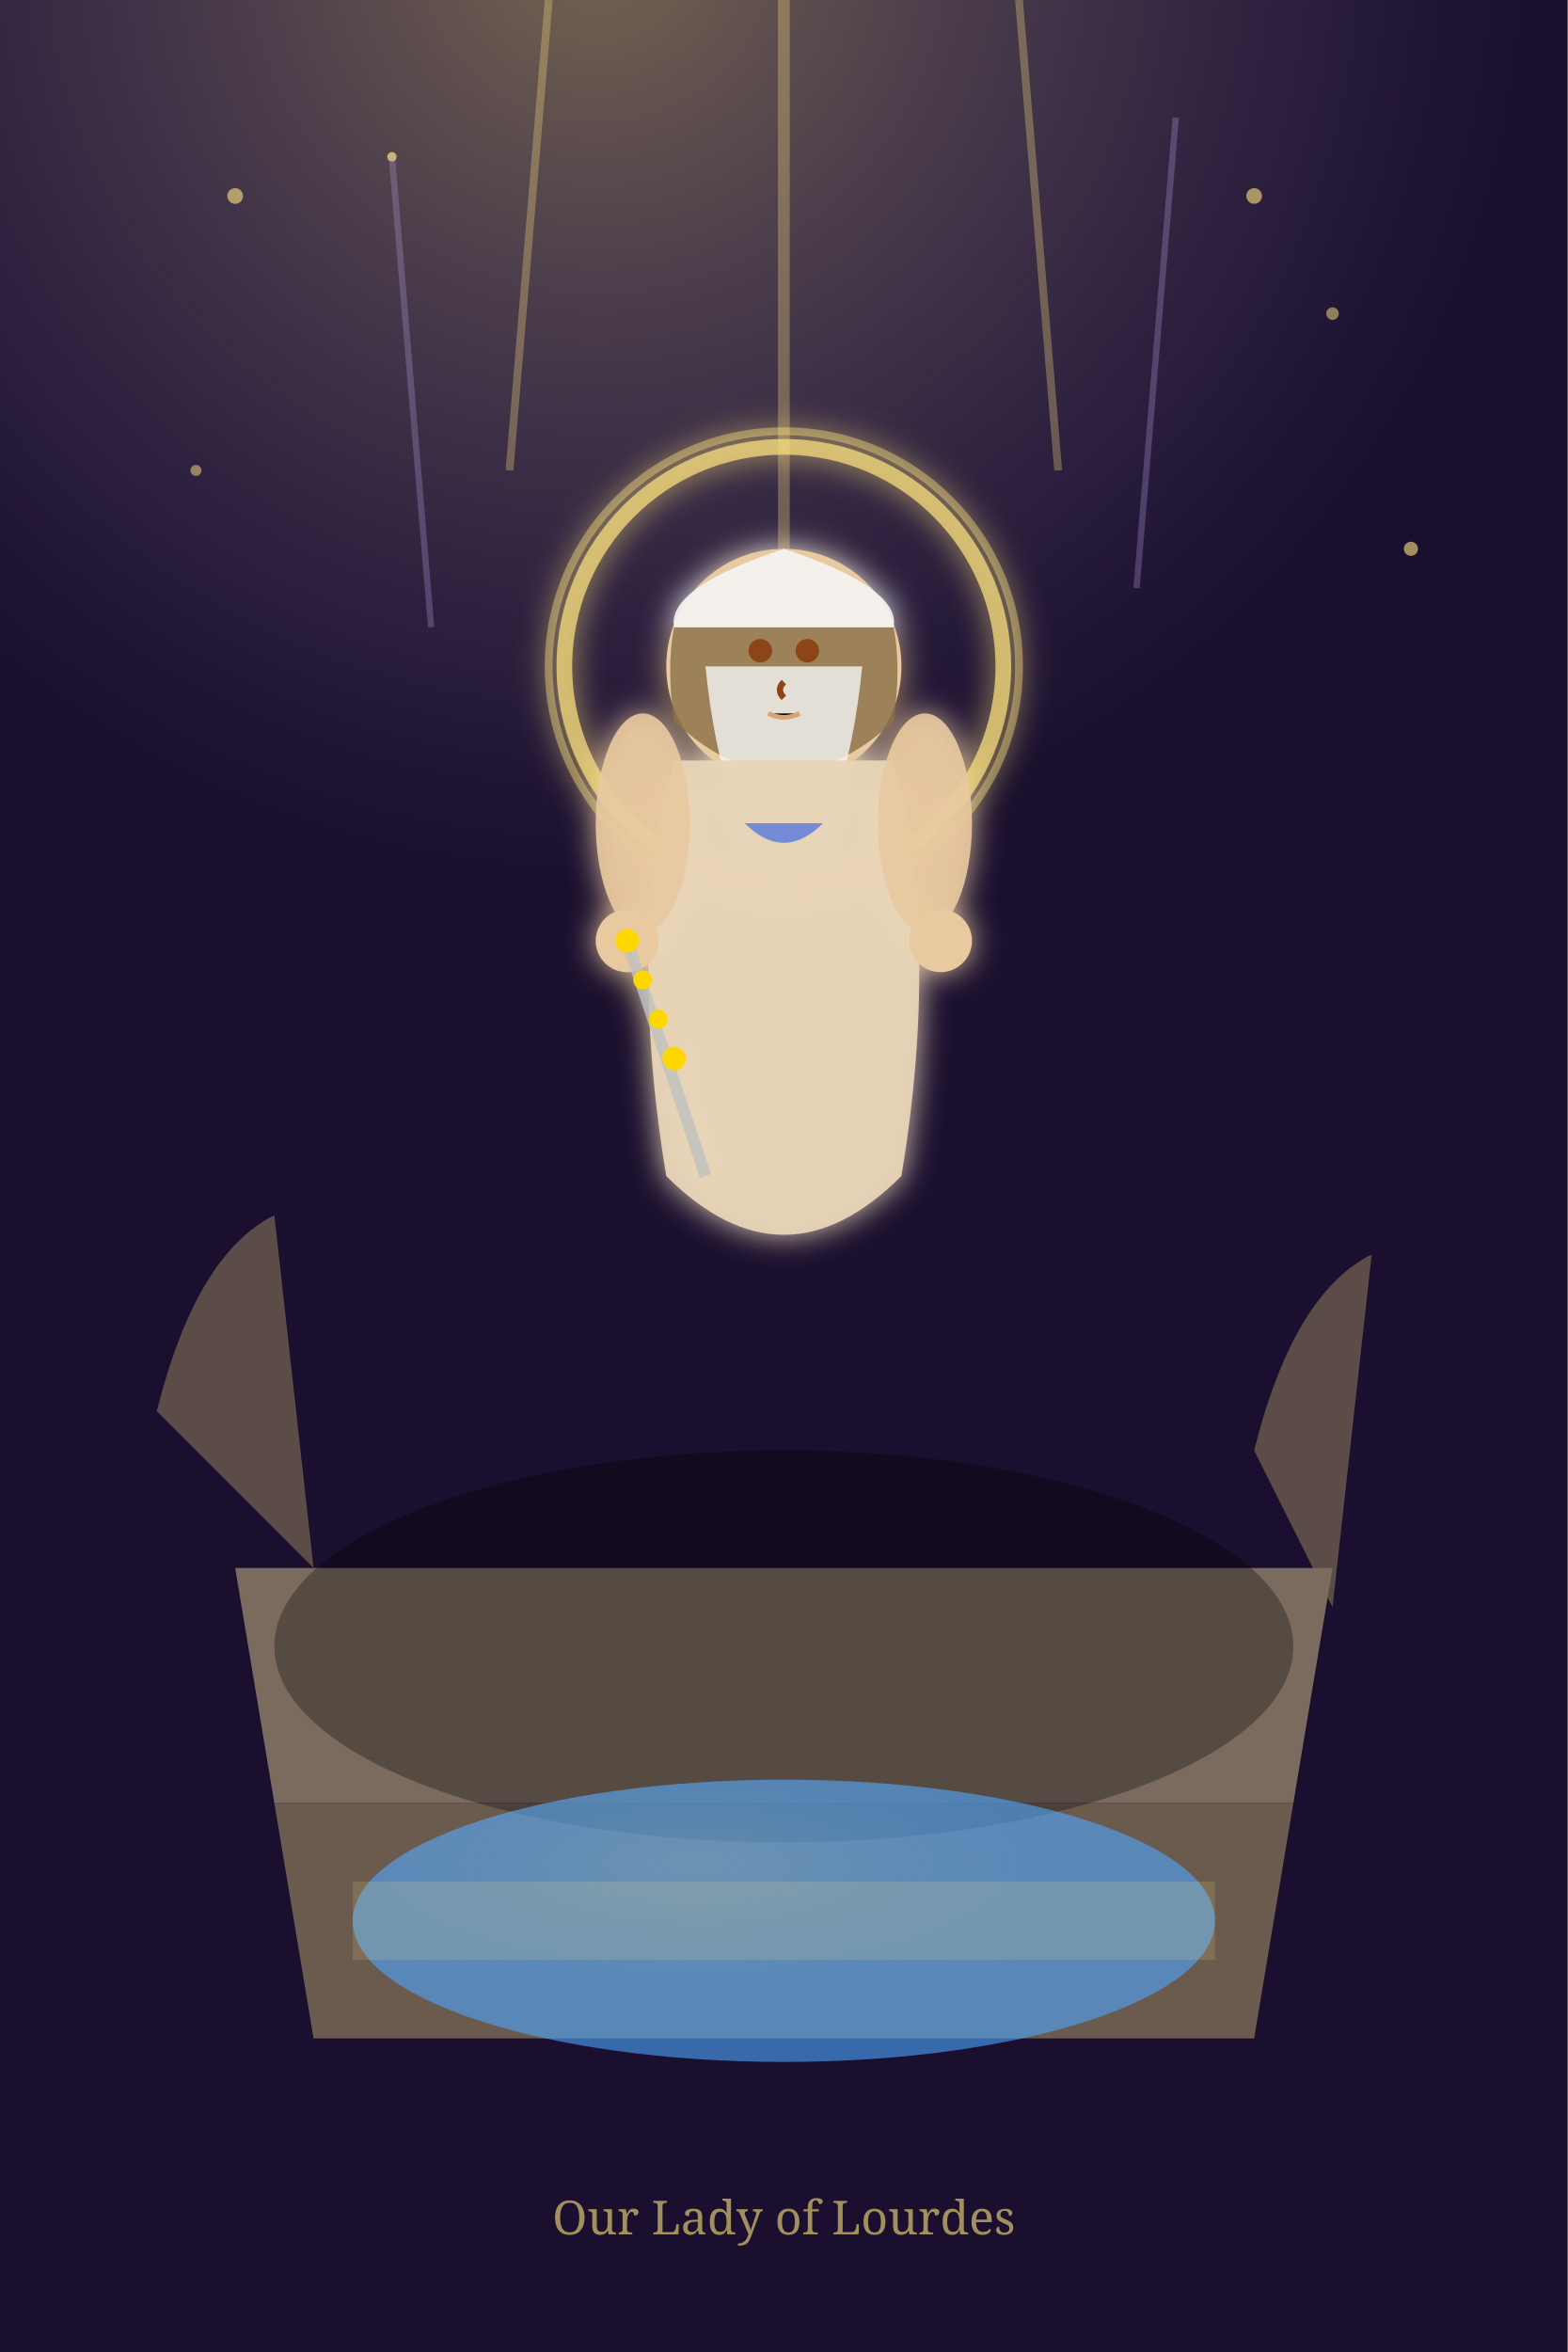
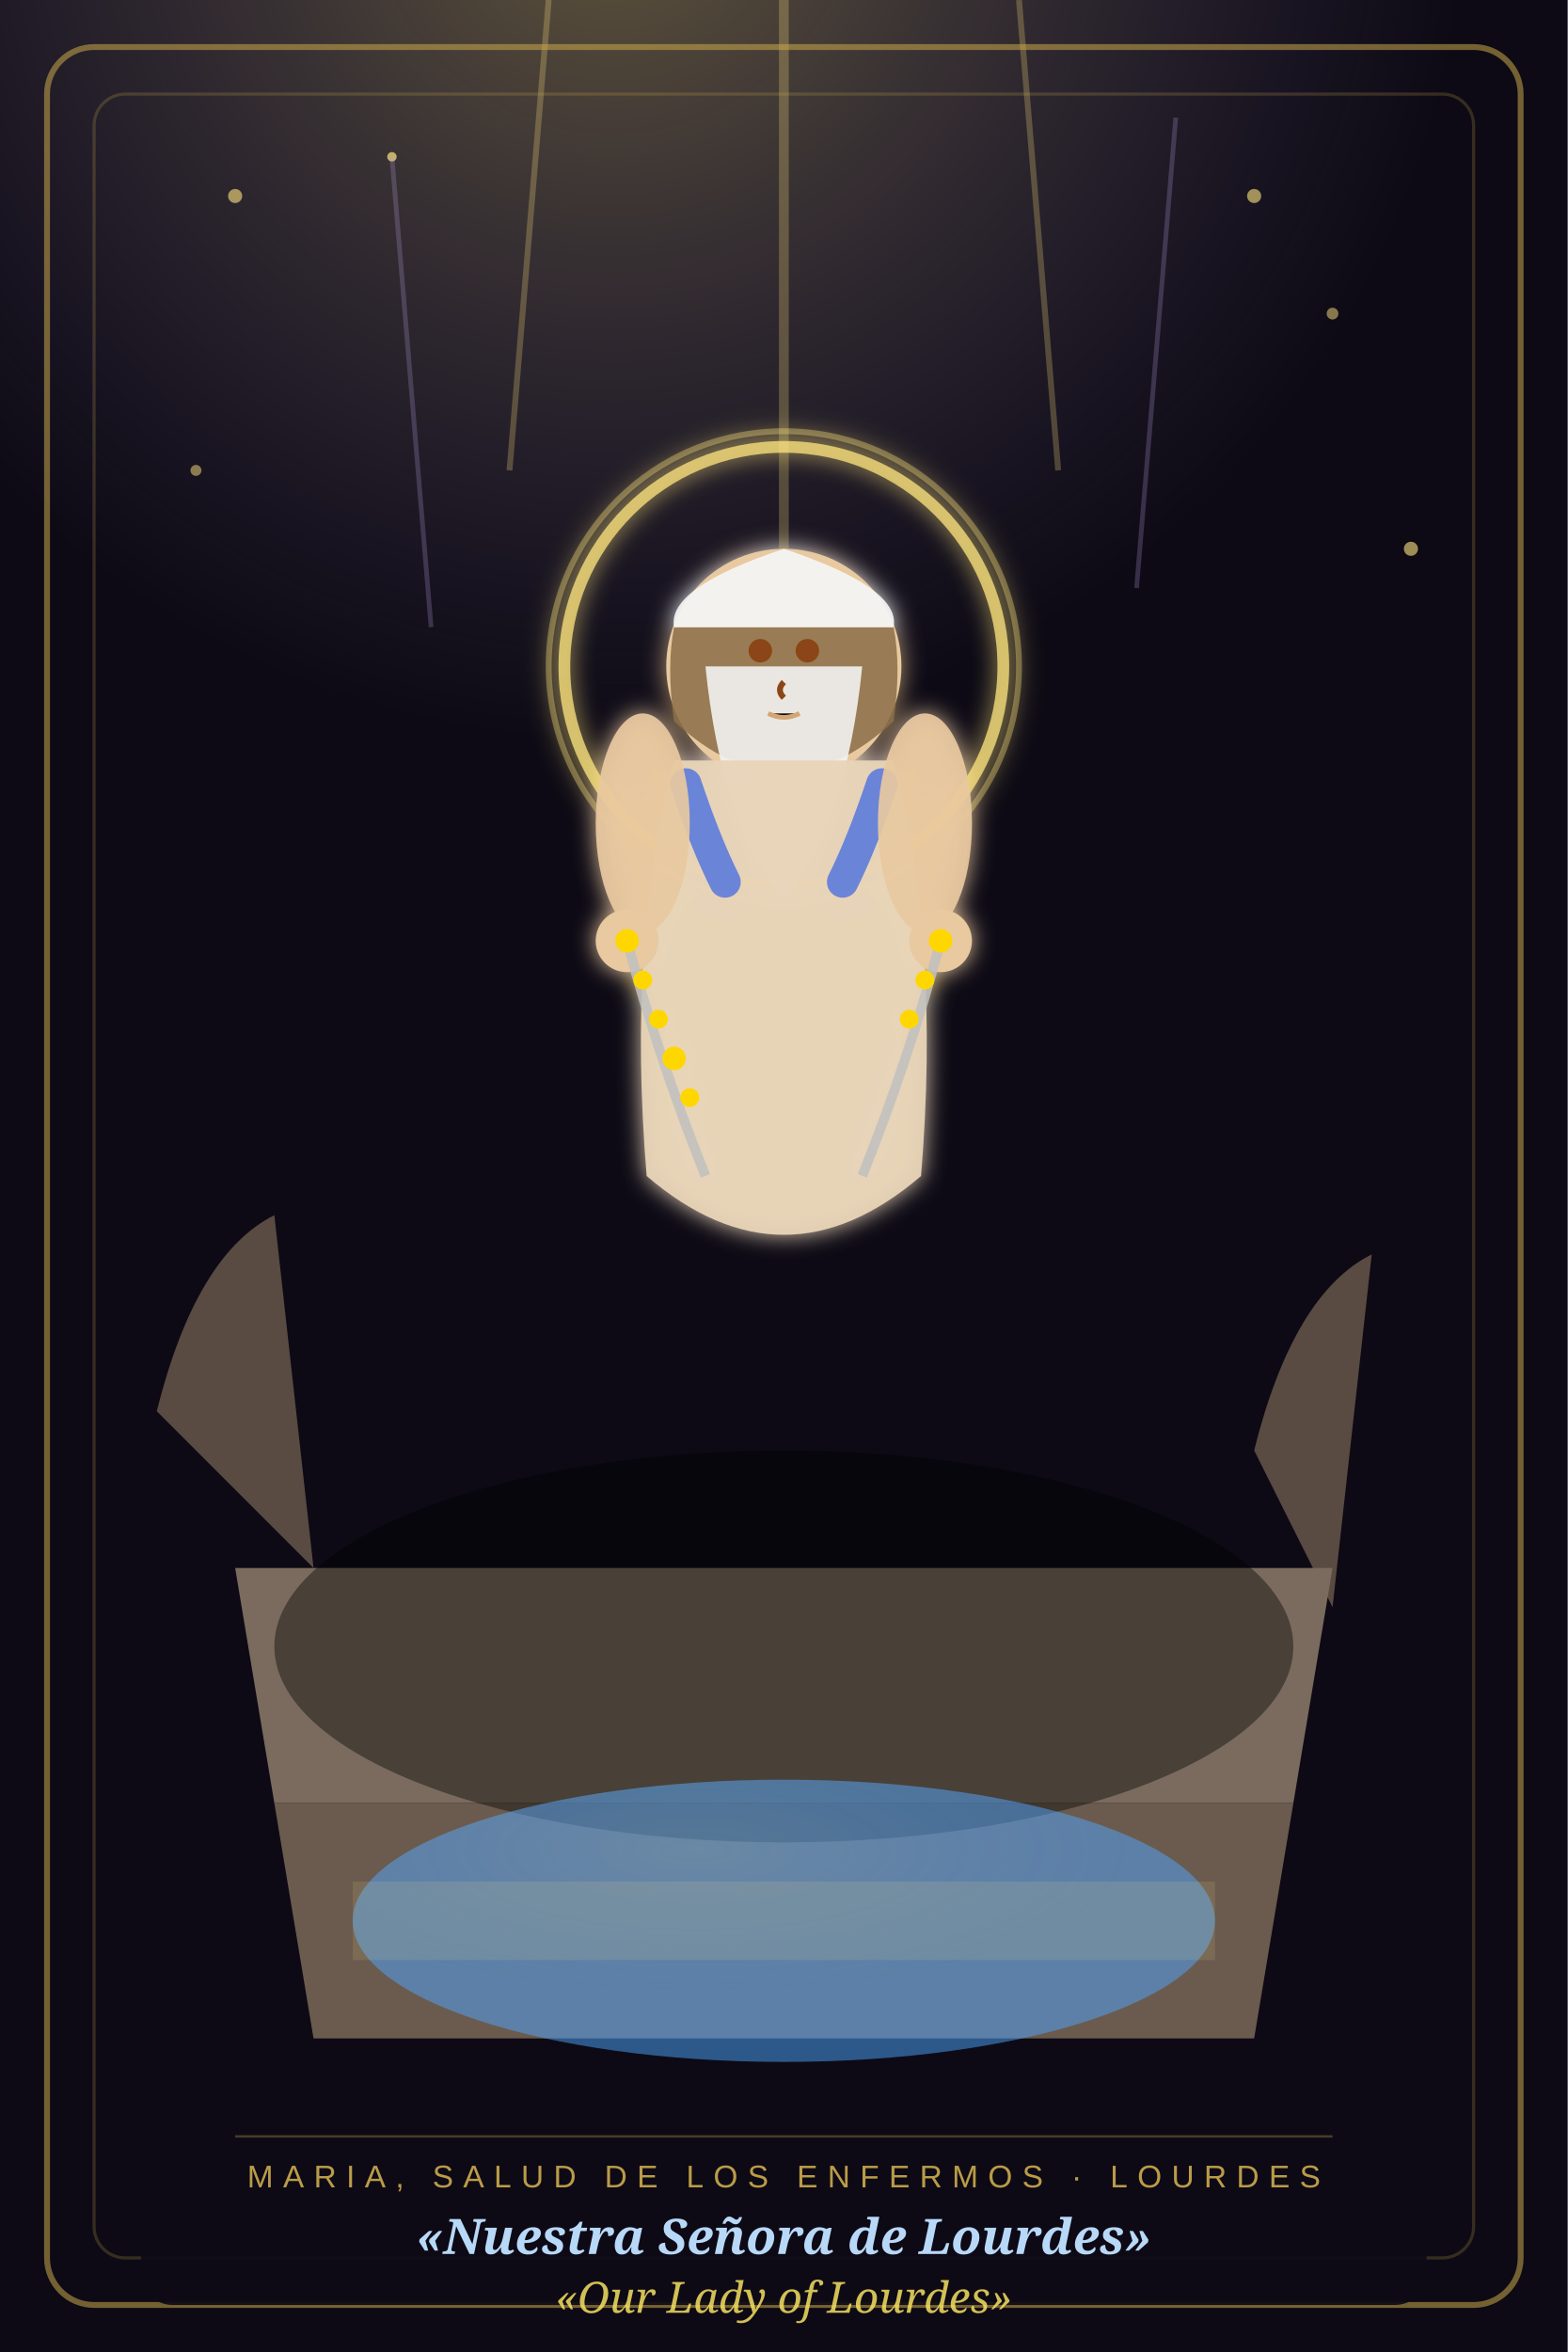
- <svg xmlns="http://www.w3.org/2000/svg" viewBox="0 0 200 300">
+ <svg xmlns="http://www.w3.org/2000/svg" viewBox="0 0 400 600">
  <defs>
    <style>
      @keyframes float {
        0%, 100% { transform: translateY(0px); }
-         50% { transform: translateY(-8px); }
+         50% { transform: translateY(-12px); }
      }
      @keyframes glow {
-         0%, 100% { opacity: 0.3; }
+         0%, 100% { opacity: 0.2; }
        50% { opacity: 0.8; }
      }
      @keyframes shimmer {
        0% { transform: translateX(-100%); }
        100% { transform: translateX(100%); }
      }
      .virgin-float { animation: float 4s ease-in-out infinite; }
      .glow-ring { animation: glow 3s ease-in-out infinite; }
-       .water-shine { animation: shimmer 2s ease-in-out infinite; }
+       .water-shine { animation: shimmer 2.5s ease-in-out infinite; }
    </style>
-     <radialGradient id="heavenLight" cx="40%" cy="30%">
-       <stop offset="0%" style="stop-color:#FFE57F;stop-opacity:0.4" />
+     <radialGradient id="lour-light" cx="40%" cy="25%">
+       <stop offset="0%" style="stop-color:#FFE57F;stop-opacity:0.35" />
      <stop offset="100%" style="stop-color:#B39DDB;stop-opacity:0" />
    </radialGradient>
-     <filter id="glow">
-       <feGaussianBlur stdDeviation="2" result="coloredBlur" />
+     <filter id="lour-glow">
+       <feGaussianBlur stdDeviation="3" result="coloredBlur" />
      <feMerge>
        <feMergeNode in="coloredBlur" />
        <feMergeNode in="SourceGraphic" />
      </feMerge>
    </filter>
  </defs>
-   <rect width="200" height="300" fill="#1a0f2e" />
-   <circle cx="100" cy="40" r="120" fill="url(#heavenLight)" />
-   <circle cx="30" cy="25" r="1" fill="#FFE57F" opacity="0.6" />
-   <circle cx="170" cy="40" r="0.8" fill="#FFE57F" opacity="0.5" />
-   <circle cx="50" cy="20" r="0.6" fill="#FFE57F" opacity="0.7" />
-   <circle cx="160" cy="25" r="1" fill="#FFE57F" opacity="0.6" />
-   <circle cx="25" cy="60" r="0.7" fill="#FFE57F" opacity="0.5" />
-   <circle cx="180" cy="70" r="0.9" fill="#FFE57F" opacity="0.6" />
-   <path d="M 20 180 Q 25 160 35 155 L 40 200 Z" fill="#6b5b4e" opacity="0.8" />
-   <path d="M 160 185 Q 165 165 175 160 L 170 205 Z" fill="#6b5b4e" opacity="0.8" />
-   <path d="M 30 200 L 170 200 L 165 230 L 35 230 Z" fill="#7a6b5e" />
-   <path d="M 35 230 L 165 230 L 160 260 L 40 260 Z" fill="#6b5b4e" />
-   <ellipse cx="100" cy="210" rx="65" ry="25" fill="#000000" opacity="0.3" />
-   <ellipse cx="100" cy="245" rx="55" ry="18" fill="#4da6ff" opacity="0.6" />
-   <ellipse cx="100" cy="245" rx="55" ry="18" fill="url(#heavenLight)" opacity="0.3" />
+   <rect width="400" height="600" fill="#0d0a15" />
+   <circle cx="200" cy="80" r="220" fill="url(#lour-light)" />
+   <circle cx="60" cy="50" r="1.8" fill="#FFE57F" opacity="0.6" />
+   <circle cx="340" cy="80" r="1.5" fill="#FFE57F" opacity="0.5" />
+   <circle cx="100" cy="40" r="1.2" fill="#FFE57F" opacity="0.7" />
+   <circle cx="320" cy="50" r="1.8" fill="#FFE57F" opacity="0.6" />
+   <circle cx="50" cy="120" r="1.4" fill="#FFE57F" opacity="0.5" />
+   <circle cx="360" cy="140" r="1.8" fill="#FFE57F" opacity="0.6" />
+   <path d="M 40 360 Q 50 320 70 310 L 80 400 Z" fill="#6b5b4e" opacity="0.8" />
+   <path d="M 320 370 Q 330 330 350 320 L 340 410 Z" fill="#6b5b4e" opacity="0.8" />
+   <path d="M 60 400 L 340 400 L 330 460 L 70 460 Z" fill="#7a6b5e" />
+   <path d="M 70 460 L 330 460 L 320 520 L 80 520 Z" fill="#6b5b4e" />
+   <ellipse cx="200" cy="420" rx="130" ry="50" fill="#000000" opacity="0.4" />
+   <ellipse cx="200" cy="490" rx="110" ry="36" fill="#4da6ff" opacity="0.5" />
+   <ellipse cx="200" cy="490" rx="110" ry="36" fill="url(#lour-light)" opacity="0.25" />
  <g class="water-shine">
-     <rect x="45" y="240" width="110" height="10" fill="#FFE57F" opacity="0.15" />
+     <rect x="90" y="480" width="220" height="20" fill="#FFE57F" opacity="0.12" />
  </g>
-   <circle cx="100" cy="100" r="45" fill="none" stroke="#FFE57F" stroke-width="1" opacity="0" class="glow-ring" />
-   <circle cx="100" cy="100" r="55" fill="none" stroke="#B39DDB" stroke-width="0.5" opacity="0" class="glow-ring" />
-   <g class="virgin-float" filter="url(#glow)">
-     <circle cx="100" cy="85" r="28" fill="none" stroke="#FFE57F" stroke-width="2" opacity="0.7" />
-     <circle cx="100" cy="85" r="30" fill="none" stroke="#FFE57F" stroke-width="1" opacity="0.4" />
-     <circle cx="100" cy="85" r="15" fill="#E8C9A0" />
-     <path d="M 86 80 Q 85 85 86 92 Q 100 105 114 92 Q 115 85 114 80" fill="#8B6F47" opacity="0.8" />
-     <path d="M 86 80 Q 85 75 100 70 Q 115 75 114 80" fill="#F5F5F5" opacity="0.9" />
-     <path d="M 90 85 Q 92 105 100 115 Q 108 105 110 85" fill="#F5F5F5" opacity="0.8" />
-     <circle cx="97" cy="83" r="1.5" fill="#8B4513" />
-     <circle cx="103" cy="83" r="1.5" fill="#8B4513" />
-     <path d="M 100 87 Q 99 88 100 89" stroke="#8B4513" stroke-width="0.8" fill="none" />
-     <path d="M 98 91 Q 100 92 102 91" stroke="#D4A574" stroke-width="0.6" />
-     <path d="M 86 97 Q 80 120 85 150 Q 100 165 115 150 Q 120 120 114 97 Z" fill="#E8D4B8" opacity="0.95" />
-     <path d="M 95 105 Q 100 110 105 105" fill="#4169E1" opacity="0.7" />
-     <ellipse cx="82" cy="105" rx="6" ry="14" fill="#E8C9A0" opacity="0.9" />
-     <ellipse cx="118" cy="105" rx="6" ry="14" fill="#E8C9A0" opacity="0.9" />
-     <circle cx="80" cy="120" r="4" fill="#E8C9A0" />
-     <circle cx="120" cy="120" r="4" fill="#E8C9A0" />
-     <path d="M 80 120 Q 85 135 90 150" stroke="#C0C0C0" stroke-width="1.5" fill="none" opacity="0.8" />
-     <circle cx="80" cy="120" r="1.5" fill="#FFD700" />
-     <circle cx="82" cy="125" r="1.2" fill="#FFD700" />
-     <circle cx="84" cy="130" r="1.2" fill="#FFD700" />
-     <circle cx="86" cy="135" r="1.5" fill="#FFD700" />
+   <circle cx="200" cy="200" r="90" fill="none" stroke="#FFE57F" stroke-width="1.5" opacity="0" class="glow-ring" />
+   <circle cx="200" cy="200" r="110" fill="none" stroke="#B39DDB" stroke-width="1" opacity="0" class="glow-ring" />
+   <g class="virgin-float" filter="url(#lour-glow)">
+     <circle cx="200" cy="170" r="56" fill="none" stroke="#FFE57F" stroke-width="3" opacity="0.75" />
+     <circle cx="200" cy="170" r="60" fill="none" stroke="#FFE57F" stroke-width="1.5" opacity="0.35" />
+     <circle cx="200" cy="170" r="30" fill="#E8C9A0" />
+     <path d="M 172 160 Q 170 170 172 184 Q 200 210 228 184 Q 230 170 228 160" fill="#8B6F47" opacity="0.85" />
+     <path d="M 172 160 Q 170 150 200 140 Q 230 150 228 160" fill="#F5F5F5" opacity="0.92" />
+     <path d="M 180 170 Q 184 210 200 230 Q 216 210 220 170" fill="#F5F5F5" opacity="0.88" />
+     <circle cx="194" cy="166" r="3" fill="#8B4513" />
+     <circle cx="206" cy="166" r="3" fill="#8B4513" />
+     <path d="M 200 174 Q 198 176 200 178" stroke="#8B4513" stroke-width="1.5" fill="none" />
+     <path d="M 196 182 Q 200 184 204 182" stroke="#D4A574" stroke-width="1.2" />
+     <path d="M 172 194 Q 160 240 165 300 Q 200 330 235 300 Q 240 240 228 194 Z" fill="#E8D4B8" opacity="0.95" />
+     <path d="M 175 200 Q 180 215 185 225" fill="none" stroke="#4169E1" stroke-width="8" stroke-linecap="round" opacity="0.75" />
+     <path d="M 225 200 Q 220 215 215 225" fill="none" stroke="#4169E1" stroke-width="8" stroke-linecap="round" opacity="0.75" />
+     <ellipse cx="164" cy="210" rx="12" ry="28" fill="#E8C9A0" opacity="0.92" />
+     <ellipse cx="236" cy="210" rx="12" ry="28" fill="#E8C9A0" opacity="0.92" />
+     <circle cx="160" cy="240" r="8" fill="#E8C9A0" />
+     <circle cx="240" cy="240" r="8" fill="#E8C9A0" />
+     <path d="M 160 240 Q 168 270 180 300" stroke="#C0C0C0" stroke-width="2.5" fill="none" opacity="0.85" />
+     <circle cx="160" cy="240" r="3" fill="#FFD700" />
+     <circle cx="164" cy="250" r="2.4" fill="#FFD700" />
+     <circle cx="168" cy="260" r="2.4" fill="#FFD700" />
+     <circle cx="172" cy="270" r="3" fill="#FFD700" />
+     <circle cx="176" cy="280" r="2.4" fill="#FFD700" />
+     <path d="M 240 240 Q 232 270 220 300" stroke="#C0C0C0" stroke-width="2.5" fill="none" opacity="0.85" />
+     <circle cx="240" cy="240" r="3" fill="#FFD700" />
+     <circle cx="236" cy="250" r="2.4" fill="#FFD700" />
+     <circle cx="232" cy="260" r="2.4" fill="#FFD700" />
  </g>
-   <g opacity="0.3">
-     <line x1="70" y1="0" x2="65" y2="60" stroke="#FFE57F" stroke-width="1" />
-     <line x1="100" y1="0" x2="100" y2="70" stroke="#FFE57F" stroke-width="1.5" />
-     <line x1="130" y1="0" x2="135" y2="60" stroke="#FFE57F" stroke-width="1" />
-     <line x1="50" y1="20" x2="55" y2="80" stroke="#B39DDB" stroke-width="0.8" />
-     <line x1="150" y1="15" x2="145" y2="75" stroke="#B39DDB" stroke-width="0.8" />
+   <g opacity="0.25">
+     <line x1="140" y1="0" x2="130" y2="120" stroke="#FFE57F" stroke-width="1.5" />
+     <line x1="200" y1="0" x2="200" y2="140" stroke="#FFE57F" stroke-width="2.5" />
+     <line x1="260" y1="0" x2="270" y2="120" stroke="#FFE57F" stroke-width="1.5" />
+     <line x1="100" y1="40" x2="110" y2="160" stroke="#B39DDB" stroke-width="1.2" />
+     <line x1="300" y1="30" x2="290" y2="150" stroke="#B39DDB" stroke-width="1.2" />
  </g>
-   <text x="100" y="285" font-family="serif" font-size="6" fill="#FFE57F" text-anchor="middle" opacity="0.6">
-     Our Lady of Lourdes
-   </text>
+   <rect x="12" y="12" width="376" height="576" rx="12" fill="none" stroke="#c9a84c" stroke-width="1.5" stroke-opacity="0.55" />
+   <rect x="24" y="24" width="352" height="552" rx="8" fill="none" stroke="#c9a84c" stroke-width="0.8" stroke-opacity="0.22" />
+   <rect x="36" y="528" width="328" height="60" rx="8" fill="#0d0a15" opacity="0.92" />
+   <line x1="60" y1="545" x2="340" y2="545" stroke="#c9a84c" stroke-width="0.6" stroke-opacity="0.32" />
+   <text x="200" y="558" text-anchor="middle" font-family="Arial,sans-serif" font-size="8" fill="#c9a84c" letter-spacing="2.5" opacity="0.92">MARIA, SALUD DE LOS ENFERMOS  ·  LOURDES</text>
+   <text x="200" y="575" text-anchor="middle" font-family="Georgia,serif" font-size="12.5" fill="#b8d8f8" font-style="italic" font-weight="bold">«Nuestra Señora de Lourdes»</text>
+   <text x="200" y="590" text-anchor="middle" font-family="Georgia,serif" font-size="11" fill="#f5e060" font-style="italic" opacity="0.85">«Our Lady of Lourdes»</text>
</svg>
